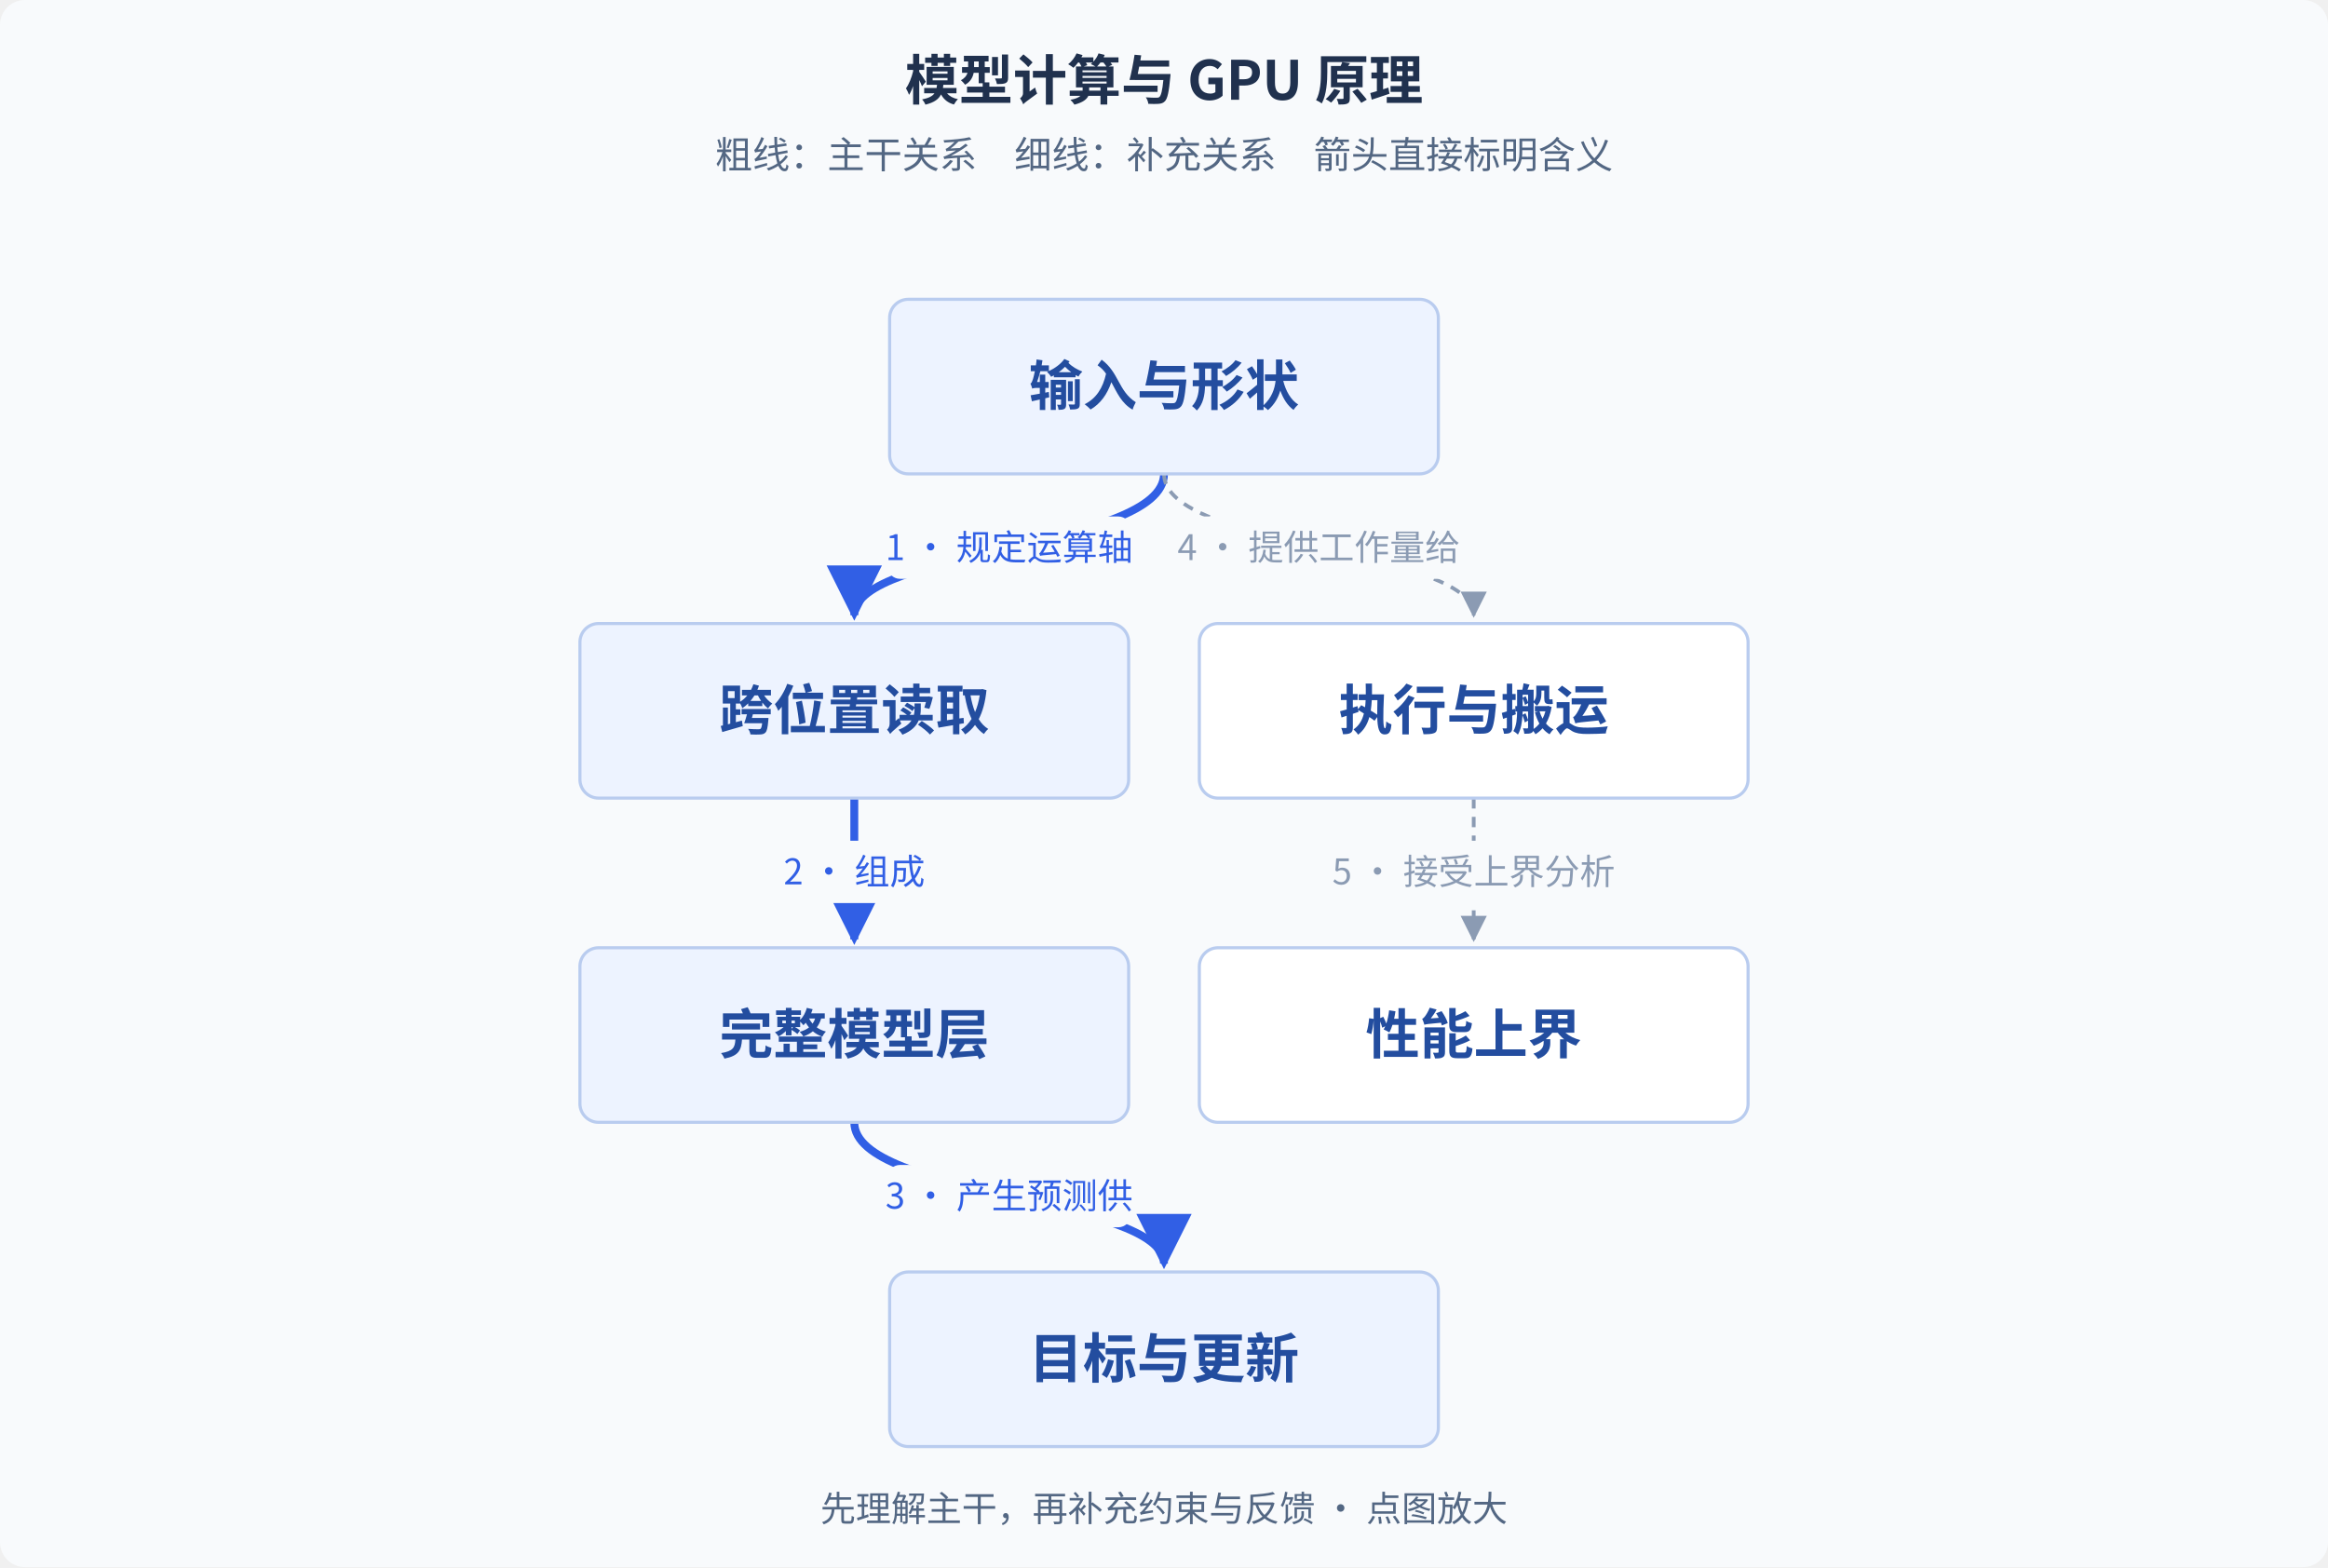
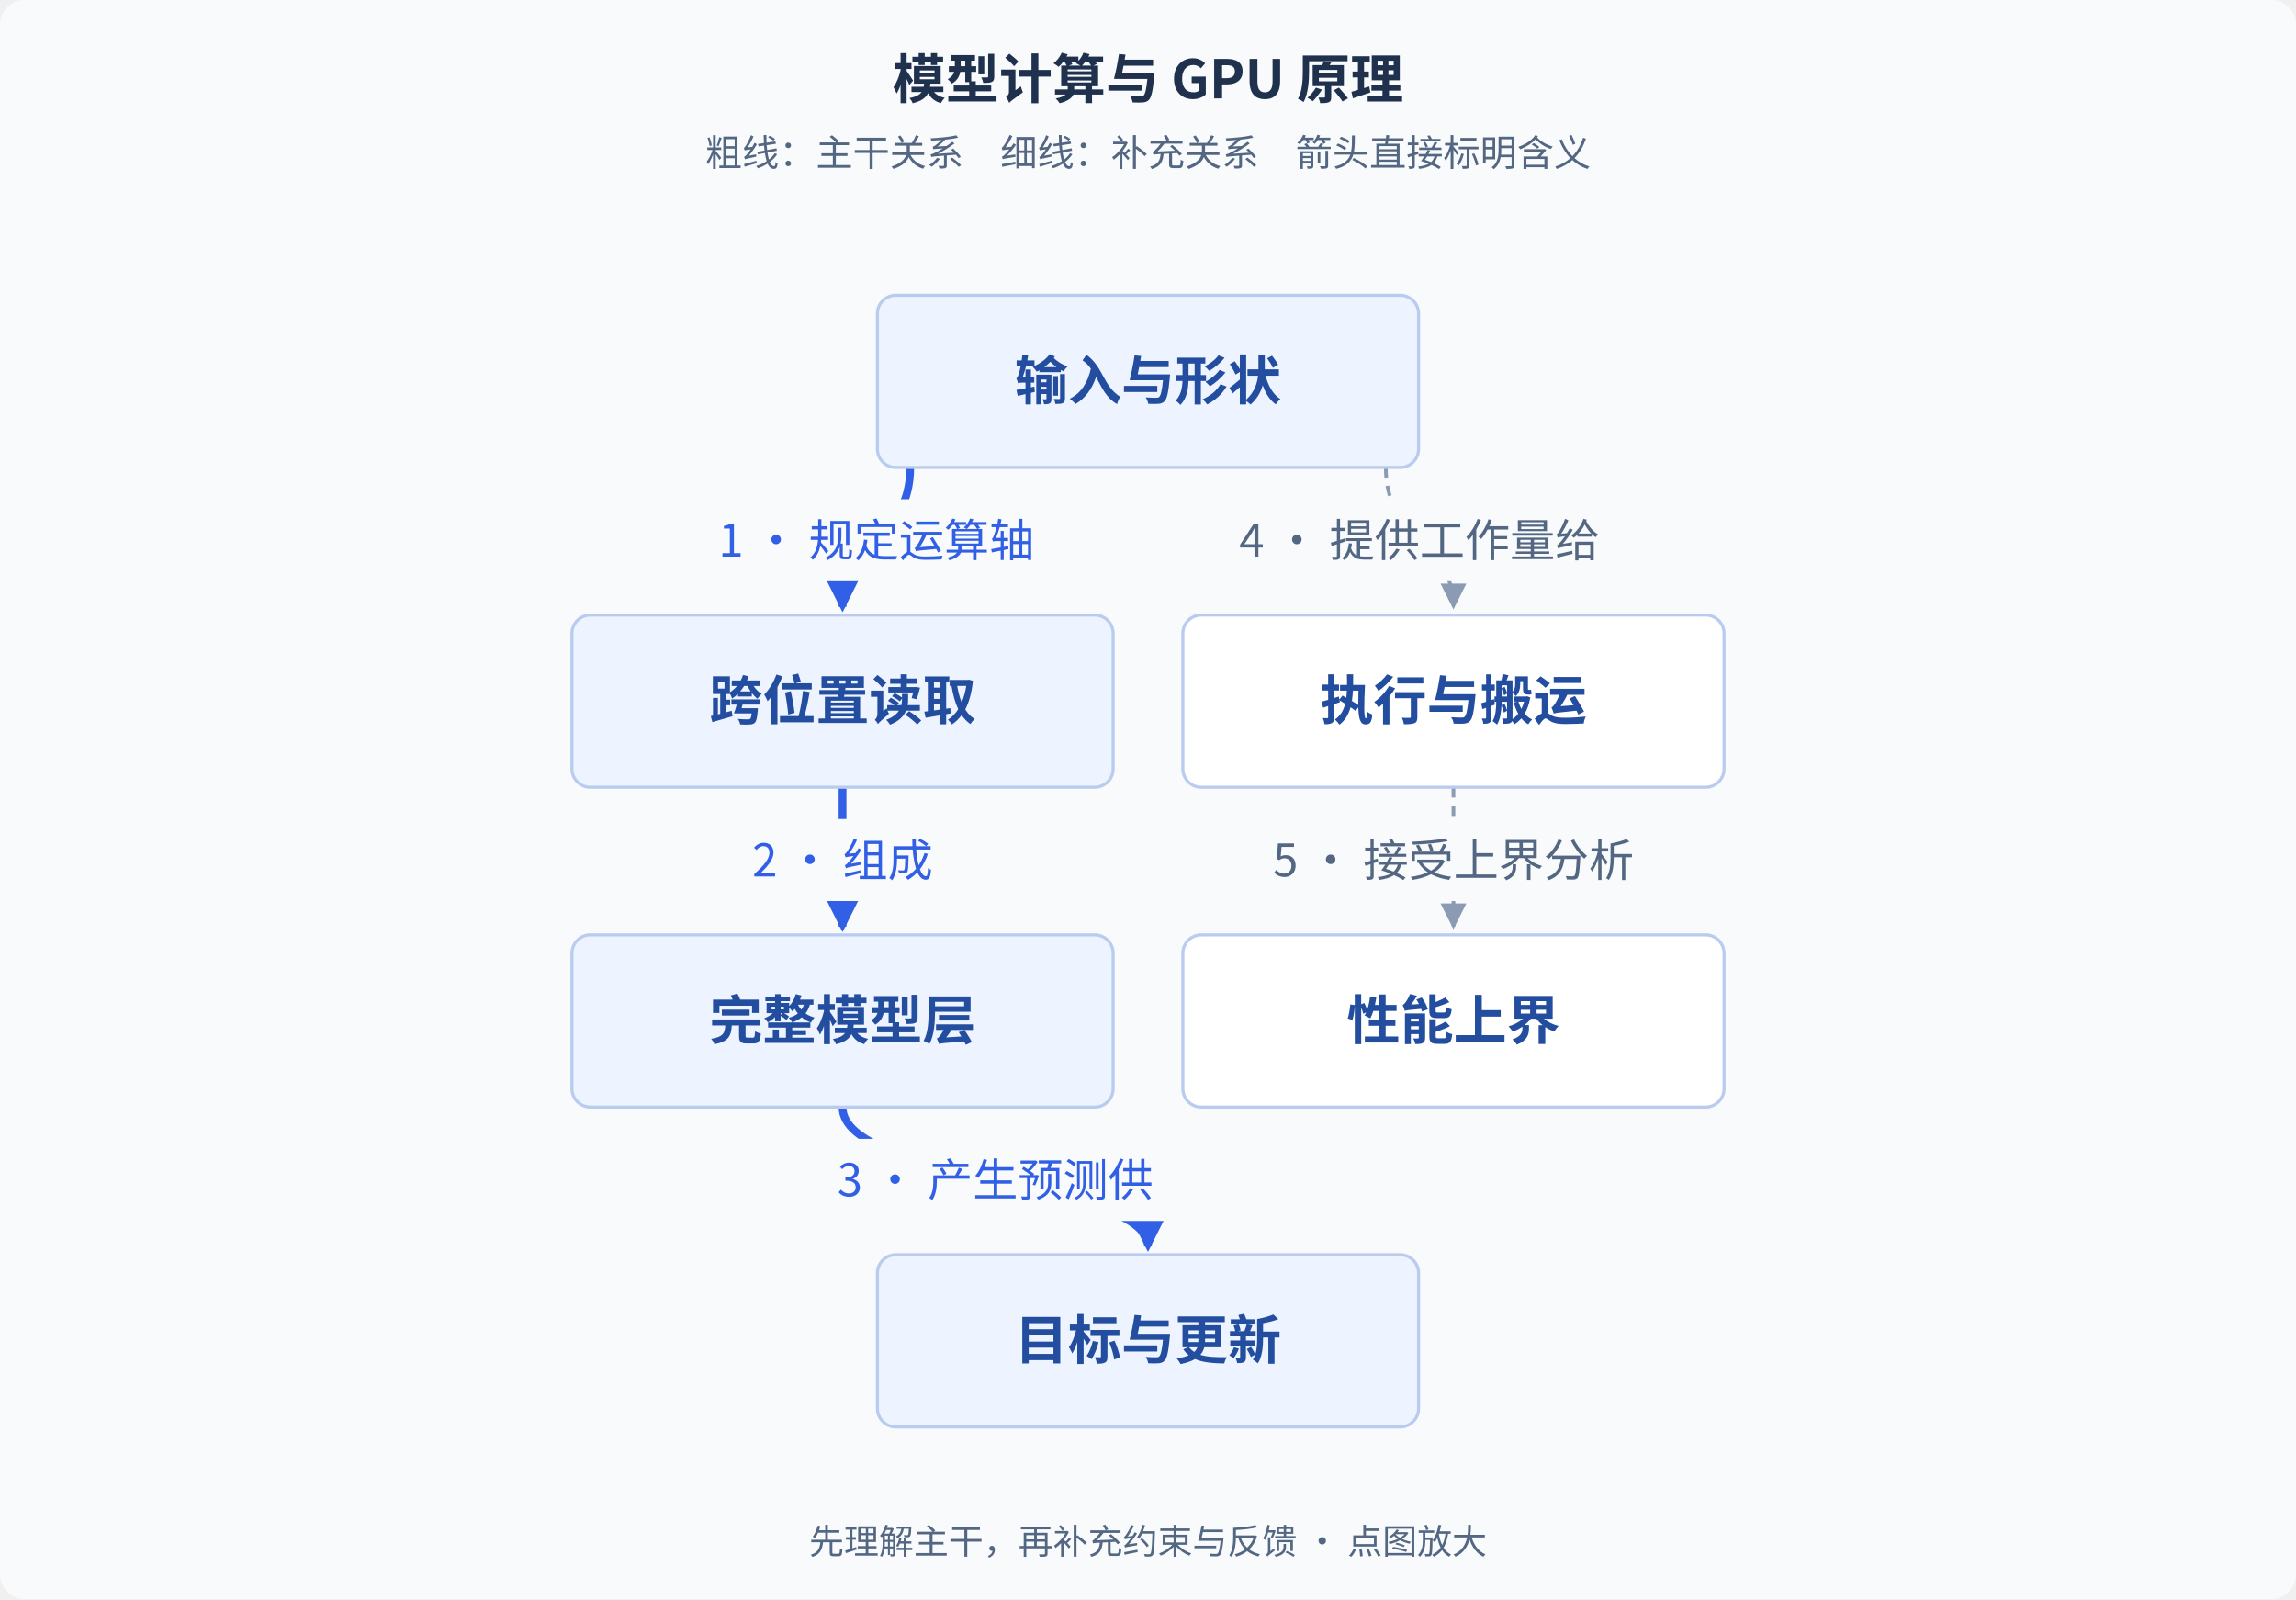
- <svg xmlns="http://www.w3.org/2000/svg" viewBox="0 0 1120 754" role="img" aria-labelledby="title desc">
+ <svg xmlns="http://www.w3.org/2000/svg" viewBox="0 0 1120 780" role="img" aria-labelledby="title desc">
  <defs>
    <marker id="arrow-main" viewBox="0 0 10 10" refX="9" refY="5" markerWidth="7" markerHeight="7" orient="auto-start-reverse">
      <path d="M0 0L10 5L0 10Z" fill="#315fe5" />
    </marker>
    <marker id="arrow-other" viewBox="0 0 10 10" refX="9" refY="5" markerWidth="7" markerHeight="7" orient="auto-start-reverse">
      <path d="M0 0L10 5L0 10Z" fill="#8b9bb3" />
    </marker>
  </defs>
-   <rect width="1120" height="754" rx="12" fill="#f8fafc" />
+   <rect width="1120" height="780" rx="12" fill="#f8fafc" />
  <g font-family="PingFang SC,Microsoft YaHei,Noto Sans CJK SC,sans-serif">
    <text x="560" y="48" text-anchor="middle" font-size="26" font-weight="650" fill="#20314e">模型计算与 GPU 原理</text>
    <text x="560" y="81" text-anchor="middle" font-size="18" fill="#536783">粗线：主干关系　细线：补充关系　箭头直接标明含义</text>
-     <path data-edge="mf-tensors mf-attention" data-emphasis="main" d="M560.0 228 C560.0 264.0 411.0 264.0 411.0 296" fill="none" stroke="#315fe5" stroke-width="3.8" marker-end="url(#arrow-main)" />
+     <path data-edge="mf-tensors mf-attention" data-emphasis="main" d="M444.0 228 C444.0 264.0 411.0 264.0 411.0 296" fill="none" stroke="#315fe5" stroke-width="3.8" marker-end="url(#arrow-main)" />
    <path data-edge="mf-attention mf-decoder" data-emphasis="main" d="M411.0 384 C411.0 420.0 411.0 420.0 411.0 452" fill="none" stroke="#315fe5" stroke-width="3.8" marker-end="url(#arrow-main)" />
    <path data-edge="mf-decoder mf-autograd" data-emphasis="main" d="M411.0 540 C411.0 576.0 560.0 576.0 560.0 608" fill="none" stroke="#315fe5" stroke-width="3.8" marker-end="url(#arrow-main)" />
-     <path data-edge="mf-tensors mf-gpu" data-emphasis="other" d="M560.0 228 C560.0 264.0 709.0 264.0 709.0 296" fill="none" stroke="#8b9bb3" stroke-width="1.8" stroke-dasharray="5 4" marker-end="url(#arrow-other)" />
+     <path data-edge="mf-tensors mf-gpu" data-emphasis="other" d="M676.0 228 C676.0 264.0 709.0 264.0 709.0 296" fill="none" stroke="#8b9bb3" stroke-width="1.8" stroke-dasharray="5 4" marker-end="url(#arrow-other)" />
    <path data-edge="mf-gpu mf-roofline" data-emphasis="other" d="M709.0 384 C709.0 420.0 709.0 420.0 709.0 452" fill="none" stroke="#8b9bb3" stroke-width="1.8" stroke-dasharray="5 4" marker-end="url(#arrow-other)" />
    <g data-relation-label="1">
-       <rect x="427.0" y="248.5" width="117" height="30" rx="6" fill="#f8fafc" />
-       <text x="485.5" y="269.5" text-anchor="middle" fill="#315fe5" font-size="17">1 · 规定运算轴</text>
+       <rect x="338.26" y="243.5" width="178.48" height="40" rx="6" fill="#f8fafc" />
+       <text x="427.5" y="271.5" text-anchor="middle" fill="#315fe5" font-size="22">1 · 规定运算轴</text>
    </g>
    <g data-relation-label="2">
-       <rect x="376.0" y="404.5" width="70" height="30" rx="6" fill="#f8fafc" />
-       <text x="411.0" y="425.5" text-anchor="middle" fill="#315fe5" font-size="17">2 · 组成</text>
+       <rect x="354.76" y="399.5" width="112.48" height="40" rx="6" fill="#f8fafc" />
+       <text x="411.0" y="427.5" text-anchor="middle" fill="#315fe5" font-size="22">2 · 组成</text>
    </g>
    <g data-relation-label="3">
-       <rect x="427.0" y="560.5" width="117" height="30" rx="6" fill="#f8fafc" />
-       <text x="485.5" y="581.5" text-anchor="middle" fill="#315fe5" font-size="17">3 · 产生预测供</text>
+       <rect x="396.26" y="555.5" width="178.48" height="40" rx="6" fill="#f8fafc" />
+       <text x="485.5" y="583.5" text-anchor="middle" fill="#315fe5" font-size="22">3 · 产生预测供</text>
    </g>
    <g data-relation-label="4">
-       <rect x="567.5" y="248.5" width="134" height="30" rx="6" fill="#f8fafc" />
-       <text x="634.5" y="269.5" text-anchor="middle" fill="#8b9bb3" font-size="17">4 · 提供工作量给</text>
+       <rect x="592.26" y="243.5" width="200.48" height="40" rx="6" fill="#f8fafc" />
+       <text x="692.5" y="271.5" text-anchor="middle" fill="#536783" font-size="22">4 · 提供工作量给</text>
    </g>
    <g data-relation-label="5">
-       <rect x="642.0" y="404.5" width="134" height="30" rx="6" fill="#f8fafc" />
-       <text x="709.0" y="425.5" text-anchor="middle" fill="#8b9bb3" font-size="17">5 · 接受上界分析</text>
+       <rect x="608.76" y="399.5" width="200.48" height="40" rx="6" fill="#f8fafc" />
+       <text x="709.0" y="427.5" text-anchor="middle" fill="#536783" font-size="22">5 · 接受上界分析</text>
    </g>
    <g data-concept="mf-tensors">
      <rect x="428.0" y="144" width="264" height="84" rx="9" fill="#edf3ff" stroke="#b9ccef" stroke-width="1.5" />
      <text x="560.0" y="195" text-anchor="middle" fill="#234d9f" font-size="26" font-weight="600">输入与形状</text>
    </g>
    <g data-concept="mf-attention">
      <rect x="279.0" y="300" width="264" height="84" rx="9" fill="#edf3ff" stroke="#b9ccef" stroke-width="1.5" />
      <text x="411.0" y="351" text-anchor="middle" fill="#234d9f" font-size="26" font-weight="600">跨位置读取</text>
    </g>
    <g data-concept="mf-decoder">
      <rect x="279.0" y="456" width="264" height="84" rx="9" fill="#edf3ff" stroke="#b9ccef" stroke-width="1.5" />
      <text x="411.0" y="507" text-anchor="middle" fill="#234d9f" font-size="26" font-weight="600">完整模型层</text>
    </g>
    <g data-concept="mf-autograd">
      <rect x="428.0" y="612" width="264" height="84" rx="9" fill="#edf3ff" stroke="#b9ccef" stroke-width="1.5" />
      <text x="560.0" y="663" text-anchor="middle" fill="#234d9f" font-size="26" font-weight="600">目标与更新</text>
    </g>
    <g data-concept="mf-gpu">
      <rect x="577.0" y="300" width="264" height="84" rx="9" fill="#fff" stroke="#b9ccef" stroke-width="1.5" />
      <text x="709.0" y="351" text-anchor="middle" fill="#234d9f" font-size="26" font-weight="600">执行与搬运</text>
    </g>
    <g data-concept="mf-roofline">
      <rect x="577.0" y="456" width="264" height="84" rx="9" fill="#fff" stroke="#b9ccef" stroke-width="1.5" />
      <text x="709.0" y="507" text-anchor="middle" fill="#234d9f" font-size="26" font-weight="600">性能上界</text>
    </g>
-     <text x="560" y="732" text-anchor="middle" fill="#536783" font-size="17">先理解主干，再补充约束与反馈 · 点图放大</text>
+     <text x="560" y="758" text-anchor="middle" fill="#536783" font-size="17">先理解主干，再补充约束与反馈 · 点图放大</text>
  </g>
</svg>
